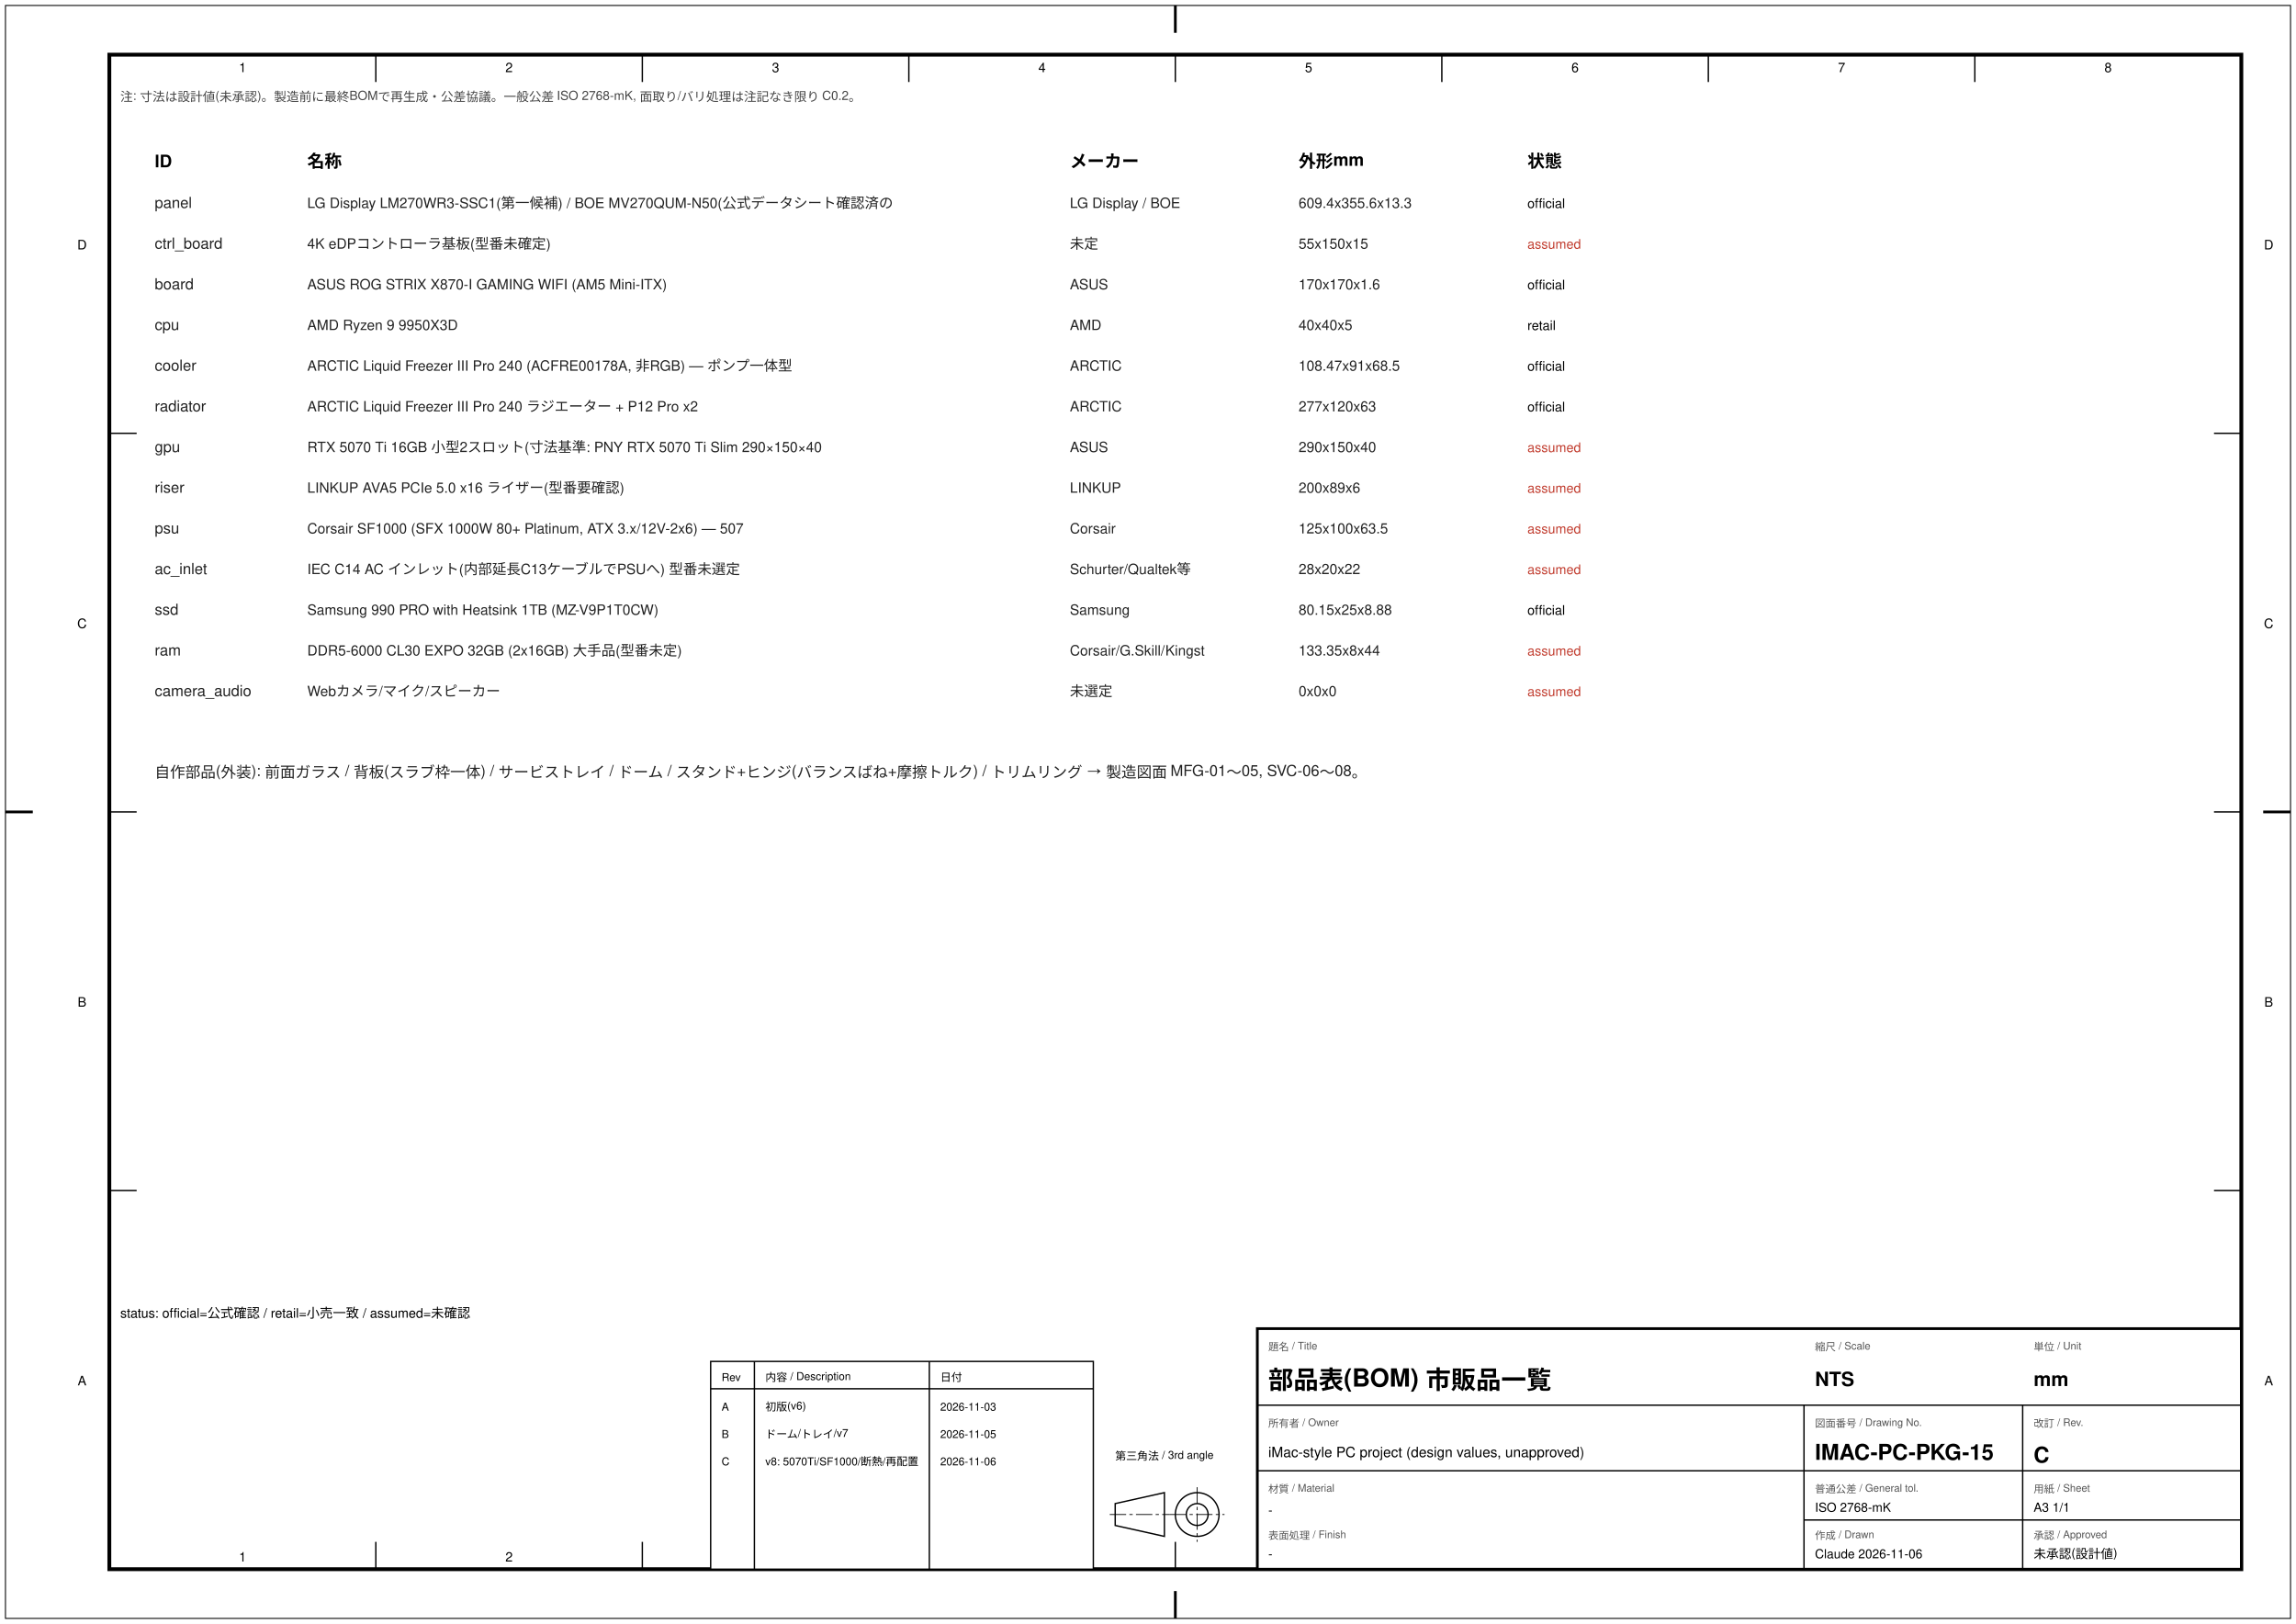
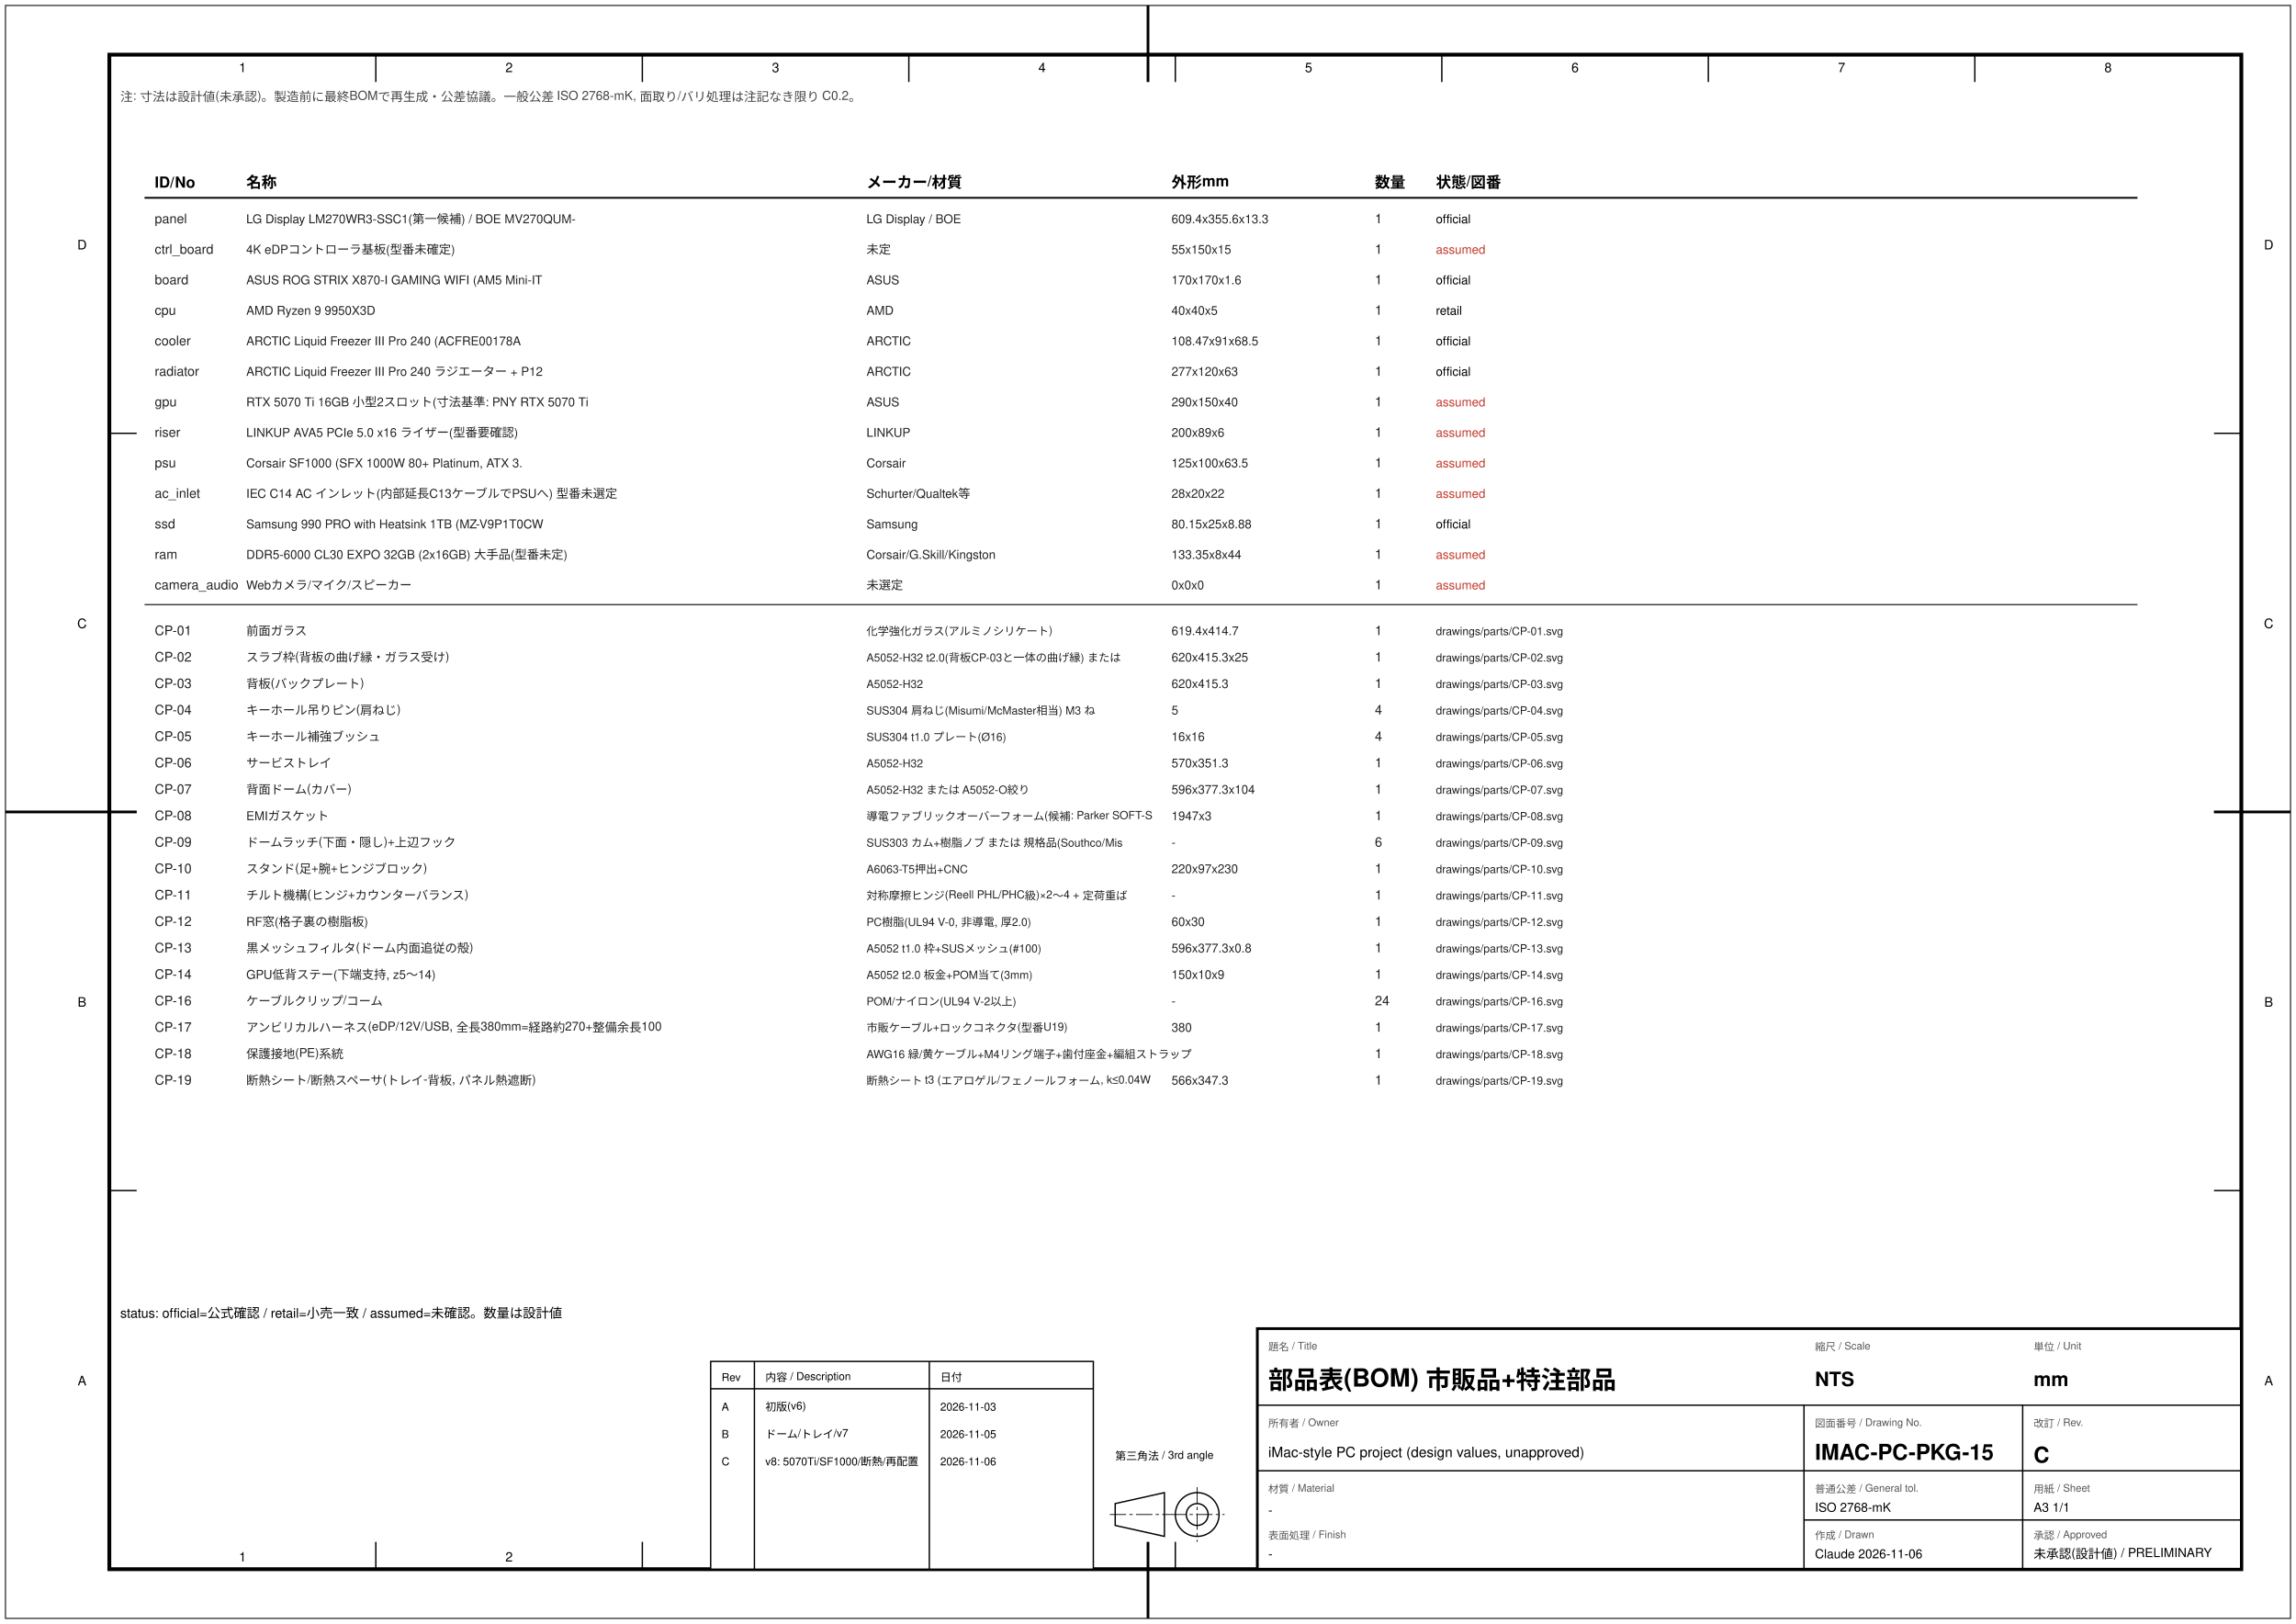
<svg xmlns="http://www.w3.org/2000/svg" viewBox="0 0 420 297" font-family="Helvetica,Arial,sans-serif">
  <defs>
    <marker id="ar" markerWidth="6" markerHeight="6" refX="5" refY="3" orient="auto">
      <path d="M0,0 L6,3 L0,6 z" fill="#222" />
    </marker>
    <marker id="ag" markerWidth="6" markerHeight="6" refX="5" refY="3" orient="auto">
      <path d="M0,0 L6,3 L0,6 z" fill="#1a7f37" />
    </marker>
  </defs>
  <rect width="100%" height="100%" fill="#fff" />
  <rect x="1" y="1" width="418" height="295" fill="none" stroke="#000" stroke-width=".18" />
  <rect x="20" y="10" width="390" height="277" fill="none" stroke="#000" stroke-width=".7" />
  <line x1="68.75" y1="10" x2="68.75" y2="15" stroke="#000" stroke-width="0.25" />
  <line x1="68.75" y1="287" x2="68.75" y2="282" stroke="#000" stroke-width="0.25" />
  <text x="44.38" y="13.20" font-size="2.4" text-anchor="middle" font-weight="normal" fill="#000">1</text>
  <text x="44.38" y="285.60" font-size="2.4" text-anchor="middle" font-weight="normal" fill="#000">1</text>
  <line x1="117.5" y1="10" x2="117.5" y2="15" stroke="#000" stroke-width="0.25" />
  <line x1="117.5" y1="287" x2="117.5" y2="282" stroke="#000" stroke-width="0.25" />
  <text x="93.12" y="13.20" font-size="2.4" text-anchor="middle" font-weight="normal" fill="#000">2</text>
  <text x="93.12" y="285.60" font-size="2.4" text-anchor="middle" font-weight="normal" fill="#000">2</text>
  <line x1="166.25" y1="10" x2="166.25" y2="15" stroke="#000" stroke-width="0.25" />
  <line x1="166.25" y1="287" x2="166.25" y2="282" stroke="#000" stroke-width="0.25" />
  <text x="141.88" y="13.20" font-size="2.4" text-anchor="middle" font-weight="normal" fill="#000">3</text>
  <text x="141.88" y="285.60" font-size="2.4" text-anchor="middle" font-weight="normal" fill="#000">3</text>
  <line x1="215.0" y1="10" x2="215.0" y2="15" stroke="#000" stroke-width="0.25" />
  <line x1="215.0" y1="287" x2="215.0" y2="282" stroke="#000" stroke-width="0.25" />
  <text x="190.62" y="13.20" font-size="2.4" text-anchor="middle" font-weight="normal" fill="#000">4</text>
  <text x="190.62" y="285.60" font-size="2.4" text-anchor="middle" font-weight="normal" fill="#000">4</text>
  <line x1="263.75" y1="10" x2="263.75" y2="15" stroke="#000" stroke-width="0.25" />
  <line x1="263.75" y1="287" x2="263.75" y2="282" stroke="#000" stroke-width="0.25" />
  <text x="239.38" y="13.20" font-size="2.4" text-anchor="middle" font-weight="normal" fill="#000">5</text>
  <text x="239.38" y="285.60" font-size="2.4" text-anchor="middle" font-weight="normal" fill="#000">5</text>
  <line x1="312.5" y1="10" x2="312.5" y2="15" stroke="#000" stroke-width="0.25" />
  <line x1="312.5" y1="287" x2="312.5" y2="282" stroke="#000" stroke-width="0.25" />
  <text x="288.12" y="13.20" font-size="2.4" text-anchor="middle" font-weight="normal" fill="#000">6</text>
  <text x="288.12" y="285.60" font-size="2.4" text-anchor="middle" font-weight="normal" fill="#000">6</text>
  <line x1="361.25" y1="10" x2="361.25" y2="15" stroke="#000" stroke-width="0.25" />
  <line x1="361.25" y1="287" x2="361.25" y2="282" stroke="#000" stroke-width="0.25" />
  <text x="336.88" y="13.20" font-size="2.4" text-anchor="middle" font-weight="normal" fill="#000">7</text>
  <text x="336.88" y="285.60" font-size="2.4" text-anchor="middle" font-weight="normal" fill="#000">7</text>
  <text x="385.62" y="13.20" font-size="2.4" text-anchor="middle" font-weight="normal" fill="#000">8</text>
  <text x="385.62" y="285.60" font-size="2.4" text-anchor="middle" font-weight="normal" fill="#000">8</text>
  <line x1="20" y1="79.25" x2="25" y2="79.25" stroke="#000" stroke-width="0.25" />
  <line x1="410" y1="79.25" x2="405" y2="79.25" stroke="#000" stroke-width="0.25" />
  <line x1="20" y1="148.5" x2="25" y2="148.5" stroke="#000" stroke-width="0.25" />
  <line x1="410" y1="148.5" x2="405" y2="148.5" stroke="#000" stroke-width="0.25" />
  <line x1="20" y1="217.75" x2="25" y2="217.75" stroke="#000" stroke-width="0.25" />
  <line x1="410" y1="217.75" x2="405" y2="217.75" stroke="#000" stroke-width="0.25" />
  <text x="15.00" y="45.62" font-size="2.4" text-anchor="middle" font-weight="normal" fill="#000">D</text>
  <text x="415.00" y="45.62" font-size="2.4" text-anchor="middle" font-weight="normal" fill="#000">D</text>
  <text x="15.00" y="114.88" font-size="2.4" text-anchor="middle" font-weight="normal" fill="#000">C</text>
  <text x="415.00" y="114.88" font-size="2.4" text-anchor="middle" font-weight="normal" fill="#000">C</text>
  <text x="15.00" y="184.12" font-size="2.4" text-anchor="middle" font-weight="normal" fill="#000">B</text>
  <text x="415.00" y="184.12" font-size="2.4" text-anchor="middle" font-weight="normal" fill="#000">B</text>
  <text x="15.00" y="253.38" font-size="2.4" text-anchor="middle" font-weight="normal" fill="#000">A</text>
  <text x="415.00" y="253.38" font-size="2.4" text-anchor="middle" font-weight="normal" fill="#000">A</text>
-   <line x1="1" y1="148.5" x2="6" y2="148.5" stroke="#000" stroke-width="0.5" />
-   <line x1="414" y1="148.5" x2="419" y2="148.5" stroke="#000" stroke-width="0.5" />
-   <line x1="215.0" y1="1" x2="215.0" y2="6" stroke="#000" stroke-width="0.5" />
-   <line x1="215.0" y1="291" x2="215.0" y2="296" stroke="#000" stroke-width="0.5" />
+   <line x1="1" y1="148.5" x2="25" y2="148.5" stroke="#000" stroke-width="0.5" />
+   <line x1="405" y1="148.5" x2="419" y2="148.5" stroke="#000" stroke-width="0.5" />
+   <line x1="210.0" y1="1" x2="210.0" y2="15" stroke="#000" stroke-width="0.5" />
+   <line x1="210.0" y1="282" x2="210.0" y2="296" stroke="#000" stroke-width="0.5" />
  <rect x="230" y="243" width="180" height="44" fill="#fff" stroke="#000" stroke-width=".5" />
  <line x1="230" y1="257" x2="410" y2="257" stroke="#000" stroke-width="0.25" />
  <line x1="230" y1="269" x2="410" y2="269" stroke="#000" stroke-width="0.25" />
  <line x1="330" y1="257" x2="330" y2="287" stroke="#000" stroke-width="0.25" />
  <line x1="370" y1="257" x2="370" y2="287" stroke="#000" stroke-width="0.25" />
  <line x1="330" y1="278" x2="410" y2="278" stroke="#000" stroke-width="0.25" />
  <text x="232.00" y="247.00" font-size="1.9" text-anchor="start" font-weight="normal" fill="#555">題名 / Title</text>
-   <text x="232.00" y="254.00" font-size="4.6" text-anchor="start" font-weight="bold" fill="#000">部品表(BOM) 市販品一覧</text>
+   <text x="232.00" y="254.00" font-size="4.6" text-anchor="start" font-weight="bold" fill="#000">部品表(BOM) 市販品+特注部品</text>
  <text x="232.00" y="261.00" font-size="1.9" text-anchor="start" font-weight="normal" fill="#555">所有者 / Owner</text>
  <text x="232.00" y="266.50" font-size="2.6" text-anchor="start" font-weight="normal" fill="#000">iMac-style PC project (design values, unapproved)</text>
  <text x="232.00" y="273.00" font-size="1.9" text-anchor="start" font-weight="normal" fill="#555">材質 / Material</text>
  <text x="232.00" y="277.00" font-size="2.3" text-anchor="start" font-weight="normal" fill="#000">-</text>
  <text x="232.00" y="281.50" font-size="1.9" text-anchor="start" font-weight="normal" fill="#555">表面処理 / Finish</text>
  <text x="232.00" y="285.00" font-size="2.3" text-anchor="start" font-weight="normal" fill="#000">-</text>
  <text x="332.00" y="261.00" font-size="1.9" text-anchor="start" font-weight="normal" fill="#555">図面番号 / Drawing No.</text>
  <text x="332.00" y="267.00" font-size="4.0" text-anchor="start" font-weight="bold" fill="#000">IMAC-PC-PKG-15</text>
  <text x="332.00" y="273.00" font-size="1.9" text-anchor="start" font-weight="normal" fill="#555">普通公差 / General tol.</text>
  <text x="332.00" y="276.50" font-size="2.3" text-anchor="start" font-weight="normal" fill="#000">ISO 2768-mK</text>
  <text x="372.00" y="261.00" font-size="1.9" text-anchor="start" font-weight="normal" fill="#555">改訂 / Rev.</text>
  <text x="372.00" y="267.50" font-size="4.0" text-anchor="start" font-weight="bold" fill="#000">C</text>
  <text x="372.00" y="273.00" font-size="1.9" text-anchor="start" font-weight="normal" fill="#555">用紙 / Sheet</text>
  <text x="372.00" y="276.50" font-size="2.3" text-anchor="start" font-weight="normal" fill="#000">A3  1/1</text>
  <text x="332.00" y="247.00" font-size="1.9" text-anchor="start" font-weight="normal" fill="#555">縮尺 / Scale</text>
  <text x="332.00" y="253.50" font-size="3.6" text-anchor="start" font-weight="bold" fill="#000">NTS</text>
  <text x="372.00" y="247.00" font-size="1.9" text-anchor="start" font-weight="normal" fill="#555">単位 / Unit</text>
  <text x="372.00" y="253.50" font-size="3.6" text-anchor="start" font-weight="bold" fill="#000">mm</text>
  <text x="332.00" y="281.50" font-size="1.9" text-anchor="start" font-weight="normal" fill="#555">作成 / Drawn</text>
  <text x="332.00" y="285.00" font-size="2.3" text-anchor="start" font-weight="normal" fill="#000">Claude 2026-11-06</text>
  <text x="372.00" y="281.50" font-size="1.9" text-anchor="start" font-weight="normal" fill="#555">承認 / Approved</text>
-   <text x="372.00" y="285.00" font-size="2.3" text-anchor="start" font-weight="normal" fill="#000">未承認(設計値)</text>
+   <text x="372.00" y="285.00" font-size="2.3" text-anchor="start" font-weight="normal" fill="#000">未承認(設計値) / PRELIMINARY</text>
  <g transform="translate(204,273)" stroke="#000" stroke-width=".25" fill="none">
    <path d="M0,2 L9,0 L9,8 L0,6 Z" />
    <line x1="-1" y1="4" x2="10" y2="4" stroke="#000" stroke-width="0.15" stroke-dasharray="3,0.6,0.6,0.6" />
    <circle cx="15" cy="4" r="4" />
    <circle cx="15" cy="4" r="2" />
    <line x1="10" y1="4" x2="20" y2="4" stroke="#000" stroke-width="0.15" stroke-dasharray="3,0.6,0.6,0.6" />
    <line x1="15" y1="-1" x2="15" y2="9" stroke="#000" stroke-width="0.15" stroke-dasharray="3,0.6,0.6,0.6" />
  </g>
  <text x="204.00" y="267.00" font-size="2.0" text-anchor="start" font-weight="normal" fill="#000">第三角法 / 3rd angle</text>
  <rect x="130" y="249" width="70" height="38" fill="#fff" stroke="#000" stroke-width=".25" />
  <line x1="130" y1="254" x2="200" y2="254" stroke="#000" stroke-width="0.25" />
  <line x1="138" y1="249" x2="138" y2="287" stroke="#000" stroke-width="0.25" />
  <line x1="170" y1="249" x2="170" y2="287" stroke="#000" stroke-width="0.25" />
  <text x="132.00" y="252.60" font-size="2.0" text-anchor="start" font-weight="normal" fill="#000">Rev</text>
  <text x="140.00" y="252.60" font-size="2.0" text-anchor="start" font-weight="normal" fill="#000">内容 / Description</text>
  <text x="172.00" y="252.60" font-size="2.0" text-anchor="start" font-weight="normal" fill="#000">日付</text>
  <text x="132.00" y="258.00" font-size="2.0" text-anchor="start" font-weight="normal" fill="#000">A</text>
  <text x="140.00" y="258.00" font-size="2.0" text-anchor="start" font-weight="normal" fill="#000">初版(v6)</text>
  <text x="172.00" y="258.00" font-size="2.0" text-anchor="start" font-weight="normal" fill="#000">2026-11-03</text>
  <text x="132.00" y="263.00" font-size="2.0" text-anchor="start" font-weight="normal" fill="#000">B</text>
  <text x="140.00" y="263.00" font-size="2.0" text-anchor="start" font-weight="normal" fill="#000">ドーム/トレイ/v7</text>
  <text x="172.00" y="263.00" font-size="2.0" text-anchor="start" font-weight="normal" fill="#000">2026-11-05</text>
  <text x="132.00" y="268.00" font-size="2.0" text-anchor="start" font-weight="normal" fill="#000">C</text>
  <text x="140.00" y="268.00" font-size="2.0" text-anchor="start" font-weight="normal" fill="#000">v8: 5070Ti/SF1000/断熱/再配置</text>
  <text x="172.00" y="268.00" font-size="2.0" text-anchor="start" font-weight="normal" fill="#000">2026-11-06</text>
-   <text x="22.00" y="241.00" font-size="2.4" text-anchor="start" font-weight="normal" fill="#000">status: official=公式確認 / retail=小売一致 / assumed=未確認</text>
+   <text x="22.00" y="241.00" font-size="2.4" text-anchor="start" font-weight="normal" fill="#000">status: official=公式確認 / retail=小売一致 / assumed=未確認。数量は設計値</text>
  <text x="22.00" y="18.50" font-size="2.3" text-anchor="start" font-weight="normal" fill="#444">注: 寸法は設計値(未承認)。製造前に最終BOMで再生成・公差協議。一般公差 ISO 2768-mK, 面取り/バリ処理は注記なき限り C0.2。</text>
  <g transform="translate(19,12) scale(0.93)">
-     <text x="10.0" y="20.0" font-size="3.4" text-anchor="start" fill="#000" font-weight="bold">ID</text>
-     <text x="40.0" y="20.0" font-size="3.4" text-anchor="start" fill="#000" font-weight="bold">名称</text>
-     <text x="190.0" y="20.0" font-size="3.4" text-anchor="start" fill="#000" font-weight="bold">メーカー</text>
-     <text x="235.0" y="20.0" font-size="3.4" text-anchor="start" fill="#000" font-weight="bold">外形mm</text>
-     <text x="280.0" y="20.0" font-size="3.4" text-anchor="start" fill="#000" font-weight="bold">状態</text>
-     <text x="10.0" y="28.0" font-size="3" text-anchor="start" fill="#222">panel</text>
-     <text x="40.0" y="28.0" font-size="2.8" text-anchor="start" fill="#222">LG Display LM270WR3-SSC1(第一候補) / BOE MV270QUM-N50(公式データシート確認済の</text>
-     <text x="190.0" y="28.0" font-size="2.8" text-anchor="start" fill="#222">LG Display / BOE</text>
-     <text x="235.0" y="28.0" font-size="2.8" text-anchor="start" fill="#222">609.4x355.6x13.3</text>
-     <text x="280.0" y="28.0" font-size="2.6" text-anchor="start" fill="#000">official</text>
-     <text x="10.0" y="36.0" font-size="3" text-anchor="start" fill="#222">ctrl_board</text>
-     <text x="40.0" y="36.0" font-size="2.8" text-anchor="start" fill="#222">4K eDPコントローラ基板(型番未確定)</text>
-     <text x="190.0" y="36.0" font-size="2.8" text-anchor="start" fill="#222">未定</text>
-     <text x="235.0" y="36.0" font-size="2.8" text-anchor="start" fill="#222">55x150x15</text>
-     <text x="280.0" y="36.0" font-size="2.6" text-anchor="start" fill="#c0392b">assumed</text>
-     <text x="10.0" y="44.0" font-size="3" text-anchor="start" fill="#222">board</text>
-     <text x="40.0" y="44.0" font-size="2.8" text-anchor="start" fill="#222">ASUS ROG STRIX X870-I GAMING WIFI (AM5 Mini-ITX)</text>
-     <text x="190.0" y="44.0" font-size="2.8" text-anchor="start" fill="#222">ASUS</text>
-     <text x="235.0" y="44.0" font-size="2.8" text-anchor="start" fill="#222">170x170x1.6</text>
-     <text x="280.0" y="44.0" font-size="2.6" text-anchor="start" fill="#000">official</text>
-     <text x="10.0" y="52.0" font-size="3" text-anchor="start" fill="#222">cpu</text>
-     <text x="40.0" y="52.0" font-size="2.8" text-anchor="start" fill="#222">AMD Ryzen 9 9950X3D</text>
-     <text x="190.0" y="52.0" font-size="2.8" text-anchor="start" fill="#222">AMD</text>
-     <text x="235.0" y="52.0" font-size="2.8" text-anchor="start" fill="#222">40x40x5</text>
-     <text x="280.0" y="52.0" font-size="2.6" text-anchor="start" fill="#000">retail</text>
-     <text x="10.0" y="60.0" font-size="3" text-anchor="start" fill="#222">cooler</text>
-     <text x="40.0" y="60.0" font-size="2.8" text-anchor="start" fill="#222">ARCTIC Liquid Freezer III Pro 240 (ACFRE00178A, 非RGB) — ポンプ一体型</text>
-     <text x="190.0" y="60.0" font-size="2.8" text-anchor="start" fill="#222">ARCTIC</text>
-     <text x="235.0" y="60.0" font-size="2.8" text-anchor="start" fill="#222">108.47x91x68.5</text>
-     <text x="280.0" y="60.0" font-size="2.6" text-anchor="start" fill="#000">official</text>
-     <text x="10.0" y="68.0" font-size="3" text-anchor="start" fill="#222">radiator</text>
-     <text x="40.0" y="68.0" font-size="2.8" text-anchor="start" fill="#222">ARCTIC Liquid Freezer III Pro 240 ラジエーター + P12 Pro x2</text>
-     <text x="190.0" y="68.0" font-size="2.8" text-anchor="start" fill="#222">ARCTIC</text>
-     <text x="235.0" y="68.0" font-size="2.8" text-anchor="start" fill="#222">277x120x63</text>
-     <text x="280.0" y="68.0" font-size="2.6" text-anchor="start" fill="#000">official</text>
-     <text x="10.0" y="76.0" font-size="3" text-anchor="start" fill="#222">gpu</text>
-     <text x="40.0" y="76.0" font-size="2.8" text-anchor="start" fill="#222">RTX 5070 Ti 16GB 小型2スロット(寸法基準: PNY RTX 5070 Ti Slim 290×150×40</text>
-     <text x="190.0" y="76.0" font-size="2.8" text-anchor="start" fill="#222">ASUS</text>
-     <text x="235.0" y="76.0" font-size="2.8" text-anchor="start" fill="#222">290x150x40</text>
-     <text x="280.0" y="76.0" font-size="2.6" text-anchor="start" fill="#c0392b">assumed</text>
-     <text x="10.0" y="84.0" font-size="3" text-anchor="start" fill="#222">riser</text>
-     <text x="40.0" y="84.0" font-size="2.8" text-anchor="start" fill="#222">LINKUP AVA5 PCIe 5.0 x16 ライザー(型番要確認)</text>
-     <text x="190.0" y="84.0" font-size="2.8" text-anchor="start" fill="#222">LINKUP</text>
-     <text x="235.0" y="84.0" font-size="2.8" text-anchor="start" fill="#222">200x89x6</text>
-     <text x="280.0" y="84.0" font-size="2.6" text-anchor="start" fill="#c0392b">assumed</text>
-     <text x="10.0" y="92.0" font-size="3" text-anchor="start" fill="#222">psu</text>
-     <text x="40.0" y="92.0" font-size="2.8" text-anchor="start" fill="#222">Corsair SF1000 (SFX 1000W 80+ Platinum, ATX 3.x/12V-2x6) — 507</text>
-     <text x="190.0" y="92.0" font-size="2.8" text-anchor="start" fill="#222">Corsair</text>
-     <text x="235.0" y="92.0" font-size="2.8" text-anchor="start" fill="#222">125x100x63.5</text>
-     <text x="280.0" y="92.0" font-size="2.6" text-anchor="start" fill="#c0392b">assumed</text>
-     <text x="10.0" y="100.0" font-size="3" text-anchor="start" fill="#222">ac_inlet</text>
-     <text x="40.0" y="100.0" font-size="2.8" text-anchor="start" fill="#222">IEC C14 AC インレット(内部延長C13ケーブルでPSUへ) 型番未選定</text>
-     <text x="190.0" y="100.0" font-size="2.8" text-anchor="start" fill="#222">Schurter/Qualtek等</text>
-     <text x="235.0" y="100.0" font-size="2.8" text-anchor="start" fill="#222">28x20x22</text>
-     <text x="280.0" y="100.0" font-size="2.6" text-anchor="start" fill="#c0392b">assumed</text>
-     <text x="10.0" y="108.0" font-size="3" text-anchor="start" fill="#222">ssd</text>
-     <text x="40.0" y="108.0" font-size="2.8" text-anchor="start" fill="#222">Samsung 990 PRO with Heatsink 1TB (MZ-V9P1T0CW)</text>
-     <text x="190.0" y="108.0" font-size="2.8" text-anchor="start" fill="#222">Samsung</text>
-     <text x="235.0" y="108.0" font-size="2.8" text-anchor="start" fill="#222">80.15x25x8.88</text>
-     <text x="280.0" y="108.0" font-size="2.6" text-anchor="start" fill="#000">official</text>
-     <text x="10.0" y="116.0" font-size="3" text-anchor="start" fill="#222">ram</text>
-     <text x="40.0" y="116.0" font-size="2.8" text-anchor="start" fill="#222">DDR5-6000 CL30 EXPO 32GB (2x16GB) 大手品(型番未定)</text>
-     <text x="190.0" y="116.0" font-size="2.8" text-anchor="start" fill="#222">Corsair/G.Skill/Kingst</text>
-     <text x="235.0" y="116.0" font-size="2.8" text-anchor="start" fill="#222">133.35x8x44</text>
-     <text x="280.0" y="116.0" font-size="2.6" text-anchor="start" fill="#c0392b">assumed</text>
-     <text x="10.0" y="124.0" font-size="3" text-anchor="start" fill="#222">camera_audio</text>
-     <text x="40.0" y="124.0" font-size="2.8" text-anchor="start" fill="#222">Webカメラ/マイク/スピーカー</text>
-     <text x="190.0" y="124.0" font-size="2.8" text-anchor="start" fill="#222">未選定</text>
-     <text x="235.0" y="124.0" font-size="2.8" text-anchor="start" fill="#222">0x0x0</text>
-     <text x="280.0" y="124.0" font-size="2.6" text-anchor="start" fill="#c0392b">assumed</text>
-     <text x="10.0" y="140.0" font-size="3" text-anchor="start" fill="#222">自作部品(外装): 前面ガラス / 背板(スラブ枠一体) / サービストレイ / ドーム / スタンド+ヒンジ(バランスばね+摩擦トルク) / トリムリング → 製造図面 MFG-01〜05, SVC-06〜08。</text>
+     <text x="10.0" y="24.0" font-size="3.0" text-anchor="start" fill="#000" font-weight="bold">ID/No</text>
+     <text x="28.0" y="24.0" font-size="3.0" text-anchor="start" fill="#000" font-weight="bold">名称</text>
+     <text x="150.0" y="24.0" font-size="3.0" text-anchor="start" fill="#000" font-weight="bold">メーカー/材質</text>
+     <text x="210.0" y="24.0" font-size="3.0" text-anchor="start" fill="#000" font-weight="bold">外形mm</text>
+     <text x="250.0" y="24.0" font-size="3.0" text-anchor="start" fill="#000" font-weight="bold">数量</text>
+     <text x="262.0" y="24.0" font-size="3.0" text-anchor="start" fill="#000" font-weight="bold">状態/図番</text>
+     <line x1="8.00" y1="26.00" x2="400.00" y2="26.00" stroke="#000" stroke-width="0.35" />
+     <text x="10.0" y="31.0" font-size="2.6" text-anchor="start" fill="#222">panel</text>
+     <text x="28.0" y="31.0" font-size="2.4" text-anchor="start" fill="#222">LG Display LM270WR3-SSC1(第一候補) / BOE MV270QUM-</text>
+     <text x="150.0" y="31.0" font-size="2.4" text-anchor="start" fill="#222">LG Display / BOE</text>
+     <text x="210.0" y="31.0" font-size="2.4" text-anchor="start" fill="#222">609.4x355.6x13.3</text>
+     <text x="250.0" y="31.0" font-size="2.6" text-anchor="start" fill="#222">1</text>
+     <text x="262.0" y="31.0" font-size="2.4" text-anchor="start" fill="#000">official</text>
+     <text x="10.0" y="37.0" font-size="2.6" text-anchor="start" fill="#222">ctrl_board</text>
+     <text x="28.0" y="37.0" font-size="2.4" text-anchor="start" fill="#222">4K eDPコントローラ基板(型番未確定)</text>
+     <text x="150.0" y="37.0" font-size="2.4" text-anchor="start" fill="#222">未定</text>
+     <text x="210.0" y="37.0" font-size="2.4" text-anchor="start" fill="#222">55x150x15</text>
+     <text x="250.0" y="37.0" font-size="2.6" text-anchor="start" fill="#222">1</text>
+     <text x="262.0" y="37.0" font-size="2.4" text-anchor="start" fill="#c0392b">assumed</text>
+     <text x="10.0" y="43.0" font-size="2.6" text-anchor="start" fill="#222">board</text>
+     <text x="28.0" y="43.0" font-size="2.4" text-anchor="start" fill="#222">ASUS ROG STRIX X870-I GAMING WIFI (AM5 Mini-IT</text>
+     <text x="150.0" y="43.0" font-size="2.4" text-anchor="start" fill="#222">ASUS</text>
+     <text x="210.0" y="43.0" font-size="2.4" text-anchor="start" fill="#222">170x170x1.6</text>
+     <text x="250.0" y="43.0" font-size="2.6" text-anchor="start" fill="#222">1</text>
+     <text x="262.0" y="43.0" font-size="2.4" text-anchor="start" fill="#000">official</text>
+     <text x="10.0" y="49.0" font-size="2.6" text-anchor="start" fill="#222">cpu</text>
+     <text x="28.0" y="49.0" font-size="2.4" text-anchor="start" fill="#222">AMD Ryzen 9 9950X3D</text>
+     <text x="150.0" y="49.0" font-size="2.4" text-anchor="start" fill="#222">AMD</text>
+     <text x="210.0" y="49.0" font-size="2.4" text-anchor="start" fill="#222">40x40x5</text>
+     <text x="250.0" y="49.0" font-size="2.6" text-anchor="start" fill="#222">1</text>
+     <text x="262.0" y="49.0" font-size="2.4" text-anchor="start" fill="#000">retail</text>
+     <text x="10.0" y="55.0" font-size="2.6" text-anchor="start" fill="#222">cooler</text>
+     <text x="28.0" y="55.0" font-size="2.4" text-anchor="start" fill="#222">ARCTIC Liquid Freezer III Pro 240 (ACFRE00178A</text>
+     <text x="150.0" y="55.0" font-size="2.4" text-anchor="start" fill="#222">ARCTIC</text>
+     <text x="210.0" y="55.0" font-size="2.4" text-anchor="start" fill="#222">108.47x91x68.5</text>
+     <text x="250.0" y="55.0" font-size="2.6" text-anchor="start" fill="#222">1</text>
+     <text x="262.0" y="55.0" font-size="2.4" text-anchor="start" fill="#000">official</text>
+     <text x="10.0" y="61.0" font-size="2.6" text-anchor="start" fill="#222">radiator</text>
+     <text x="28.0" y="61.0" font-size="2.4" text-anchor="start" fill="#222">ARCTIC Liquid Freezer III Pro 240 ラジエーター + P12</text>
+     <text x="150.0" y="61.0" font-size="2.4" text-anchor="start" fill="#222">ARCTIC</text>
+     <text x="210.0" y="61.0" font-size="2.4" text-anchor="start" fill="#222">277x120x63</text>
+     <text x="250.0" y="61.0" font-size="2.6" text-anchor="start" fill="#222">1</text>
+     <text x="262.0" y="61.0" font-size="2.4" text-anchor="start" fill="#000">official</text>
+     <text x="10.0" y="67.0" font-size="2.6" text-anchor="start" fill="#222">gpu</text>
+     <text x="28.0" y="67.0" font-size="2.4" text-anchor="start" fill="#222">RTX 5070 Ti 16GB 小型2スロット(寸法基準: PNY RTX 5070 Ti</text>
+     <text x="150.0" y="67.0" font-size="2.4" text-anchor="start" fill="#222">ASUS</text>
+     <text x="210.0" y="67.0" font-size="2.4" text-anchor="start" fill="#222">290x150x40</text>
+     <text x="250.0" y="67.0" font-size="2.6" text-anchor="start" fill="#222">1</text>
+     <text x="262.0" y="67.0" font-size="2.4" text-anchor="start" fill="#c0392b">assumed</text>
+     <text x="10.0" y="73.0" font-size="2.6" text-anchor="start" fill="#222">riser</text>
+     <text x="28.0" y="73.0" font-size="2.4" text-anchor="start" fill="#222">LINKUP AVA5 PCIe 5.0 x16 ライザー(型番要確認)</text>
+     <text x="150.0" y="73.0" font-size="2.4" text-anchor="start" fill="#222">LINKUP</text>
+     <text x="210.0" y="73.0" font-size="2.4" text-anchor="start" fill="#222">200x89x6</text>
+     <text x="250.0" y="73.0" font-size="2.6" text-anchor="start" fill="#222">1</text>
+     <text x="262.0" y="73.0" font-size="2.4" text-anchor="start" fill="#c0392b">assumed</text>
+     <text x="10.0" y="79.0" font-size="2.6" text-anchor="start" fill="#222">psu</text>
+     <text x="28.0" y="79.0" font-size="2.4" text-anchor="start" fill="#222">Corsair SF1000 (SFX 1000W 80+ Platinum, ATX 3.</text>
+     <text x="150.0" y="79.0" font-size="2.4" text-anchor="start" fill="#222">Corsair</text>
+     <text x="210.0" y="79.0" font-size="2.4" text-anchor="start" fill="#222">125x100x63.5</text>
+     <text x="250.0" y="79.0" font-size="2.6" text-anchor="start" fill="#222">1</text>
+     <text x="262.0" y="79.0" font-size="2.4" text-anchor="start" fill="#c0392b">assumed</text>
+     <text x="10.0" y="85.0" font-size="2.6" text-anchor="start" fill="#222">ac_inlet</text>
+     <text x="28.0" y="85.0" font-size="2.4" text-anchor="start" fill="#222">IEC C14 AC インレット(内部延長C13ケーブルでPSUへ) 型番未選定</text>
+     <text x="150.0" y="85.0" font-size="2.4" text-anchor="start" fill="#222">Schurter/Qualtek等</text>
+     <text x="210.0" y="85.0" font-size="2.4" text-anchor="start" fill="#222">28x20x22</text>
+     <text x="250.0" y="85.0" font-size="2.6" text-anchor="start" fill="#222">1</text>
+     <text x="262.0" y="85.0" font-size="2.4" text-anchor="start" fill="#c0392b">assumed</text>
+     <text x="10.0" y="91.0" font-size="2.6" text-anchor="start" fill="#222">ssd</text>
+     <text x="28.0" y="91.0" font-size="2.4" text-anchor="start" fill="#222">Samsung 990 PRO with Heatsink 1TB (MZ-V9P1T0CW</text>
+     <text x="150.0" y="91.0" font-size="2.4" text-anchor="start" fill="#222">Samsung</text>
+     <text x="210.0" y="91.0" font-size="2.4" text-anchor="start" fill="#222">80.15x25x8.88</text>
+     <text x="250.0" y="91.0" font-size="2.6" text-anchor="start" fill="#222">1</text>
+     <text x="262.0" y="91.0" font-size="2.4" text-anchor="start" fill="#000">official</text>
+     <text x="10.0" y="97.0" font-size="2.6" text-anchor="start" fill="#222">ram</text>
+     <text x="28.0" y="97.0" font-size="2.4" text-anchor="start" fill="#222">DDR5-6000 CL30 EXPO 32GB (2x16GB) 大手品(型番未定)</text>
+     <text x="150.0" y="97.0" font-size="2.4" text-anchor="start" fill="#222">Corsair/G.Skill/Kingston</text>
+     <text x="210.0" y="97.0" font-size="2.4" text-anchor="start" fill="#222">133.35x8x44</text>
+     <text x="250.0" y="97.0" font-size="2.6" text-anchor="start" fill="#222">1</text>
+     <text x="262.0" y="97.0" font-size="2.4" text-anchor="start" fill="#c0392b">assumed</text>
+     <text x="10.0" y="103.0" font-size="2.6" text-anchor="start" fill="#222">camera_audio</text>
+     <text x="28.0" y="103.0" font-size="2.4" text-anchor="start" fill="#222">Webカメラ/マイク/スピーカー</text>
+     <text x="150.0" y="103.0" font-size="2.4" text-anchor="start" fill="#222">未選定</text>
+     <text x="210.0" y="103.0" font-size="2.4" text-anchor="start" fill="#222">0x0x0</text>
+     <text x="250.0" y="103.0" font-size="2.6" text-anchor="start" fill="#222">1</text>
+     <text x="262.0" y="103.0" font-size="2.4" text-anchor="start" fill="#c0392b">assumed</text>
+     <line x1="8.00" y1="106.00" x2="400.00" y2="106.00" stroke="#000" stroke-width="0.2" />
+     <text x="10.0" y="112.0" font-size="2.6" text-anchor="start" fill="#222">CP-01</text>
+     <text x="28.0" y="112.0" font-size="2.4" text-anchor="start" fill="#222">前面ガラス</text>
+     <text x="150.0" y="112.0" font-size="2.2" text-anchor="start" fill="#222">化学強化ガラス(アルミノシリケート)</text>
+     <text x="210.0" y="112.0" font-size="2.4" text-anchor="start" fill="#222">619.4x414.7</text>
+     <text x="250.0" y="112.0" font-size="2.6" text-anchor="start" fill="#222">1</text>
+     <text x="262.0" y="112.0" font-size="2.2" text-anchor="start" fill="#222">drawings/parts/CP-01.svg</text>
+     <text x="10.0" y="117.2" font-size="2.6" text-anchor="start" fill="#222">CP-02</text>
+     <text x="28.0" y="117.2" font-size="2.4" text-anchor="start" fill="#222">スラブ枠(背板の曲げ縁・ガラス受け)</text>
+     <text x="150.0" y="117.2" font-size="2.2" text-anchor="start" fill="#222">A5052-H32 t2.0(背板CP-03と一体の曲げ縁) または</text>
+     <text x="210.0" y="117.2" font-size="2.4" text-anchor="start" fill="#222">620x415.3x25</text>
+     <text x="250.0" y="117.2" font-size="2.6" text-anchor="start" fill="#222">1</text>
+     <text x="262.0" y="117.2" font-size="2.2" text-anchor="start" fill="#222">drawings/parts/CP-02.svg</text>
+     <text x="10.0" y="122.4" font-size="2.6" text-anchor="start" fill="#222">CP-03</text>
+     <text x="28.0" y="122.4" font-size="2.4" text-anchor="start" fill="#222">背板(バックプレート)</text>
+     <text x="150.0" y="122.4" font-size="2.2" text-anchor="start" fill="#222">A5052-H32</text>
+     <text x="210.0" y="122.4" font-size="2.4" text-anchor="start" fill="#222">620x415.3</text>
+     <text x="250.0" y="122.4" font-size="2.6" text-anchor="start" fill="#222">1</text>
+     <text x="262.0" y="122.4" font-size="2.2" text-anchor="start" fill="#222">drawings/parts/CP-03.svg</text>
+     <text x="10.0" y="127.6" font-size="2.6" text-anchor="start" fill="#222">CP-04</text>
+     <text x="28.0" y="127.6" font-size="2.4" text-anchor="start" fill="#222">キーホール吊りピン(肩ねじ)</text>
+     <text x="150.0" y="127.6" font-size="2.2" text-anchor="start" fill="#222">SUS304 肩ねじ(Misumi/McMaster相当) M3 ね</text>
+     <text x="210.0" y="127.6" font-size="2.4" text-anchor="start" fill="#222">5</text>
+     <text x="250.0" y="127.6" font-size="2.6" text-anchor="start" fill="#222">4</text>
+     <text x="262.0" y="127.6" font-size="2.2" text-anchor="start" fill="#222">drawings/parts/CP-04.svg</text>
+     <text x="10.0" y="132.8" font-size="2.6" text-anchor="start" fill="#222">CP-05</text>
+     <text x="28.0" y="132.8" font-size="2.4" text-anchor="start" fill="#222">キーホール補強ブッシュ</text>
+     <text x="150.0" y="132.8" font-size="2.2" text-anchor="start" fill="#222">SUS304 t1.0 プレート(Ø16)</text>
+     <text x="210.0" y="132.8" font-size="2.4" text-anchor="start" fill="#222">16x16</text>
+     <text x="250.0" y="132.8" font-size="2.6" text-anchor="start" fill="#222">4</text>
+     <text x="262.0" y="132.8" font-size="2.2" text-anchor="start" fill="#222">drawings/parts/CP-05.svg</text>
+     <text x="10.0" y="138.0" font-size="2.6" text-anchor="start" fill="#222">CP-06</text>
+     <text x="28.0" y="138.0" font-size="2.4" text-anchor="start" fill="#222">サービストレイ</text>
+     <text x="150.0" y="138.0" font-size="2.2" text-anchor="start" fill="#222">A5052-H32</text>
+     <text x="210.0" y="138.0" font-size="2.4" text-anchor="start" fill="#222">570x351.3</text>
+     <text x="250.0" y="138.0" font-size="2.6" text-anchor="start" fill="#222">1</text>
+     <text x="262.0" y="138.0" font-size="2.2" text-anchor="start" fill="#222">drawings/parts/CP-06.svg</text>
+     <text x="10.0" y="143.2" font-size="2.6" text-anchor="start" fill="#222">CP-07</text>
+     <text x="28.0" y="143.2" font-size="2.4" text-anchor="start" fill="#222">背面ドーム(カバー)</text>
+     <text x="150.0" y="143.2" font-size="2.2" text-anchor="start" fill="#222">A5052-H32 または A5052-O絞り</text>
+     <text x="210.0" y="143.2" font-size="2.4" text-anchor="start" fill="#222">596x377.3x104</text>
+     <text x="250.0" y="143.2" font-size="2.6" text-anchor="start" fill="#222">1</text>
+     <text x="262.0" y="143.2" font-size="2.2" text-anchor="start" fill="#222">drawings/parts/CP-07.svg</text>
+     <text x="10.0" y="148.4" font-size="2.6" text-anchor="start" fill="#222">CP-08</text>
+     <text x="28.0" y="148.4" font-size="2.4" text-anchor="start" fill="#222">EMIガスケット</text>
+     <text x="150.0" y="148.4" font-size="2.2" text-anchor="start" fill="#222">導電ファブリックオーバーフォーム(候補: Parker SOFT-S</text>
+     <text x="210.0" y="148.4" font-size="2.4" text-anchor="start" fill="#222">1947x3</text>
+     <text x="250.0" y="148.4" font-size="2.6" text-anchor="start" fill="#222">1</text>
+     <text x="262.0" y="148.4" font-size="2.2" text-anchor="start" fill="#222">drawings/parts/CP-08.svg</text>
+     <text x="10.0" y="153.6" font-size="2.6" text-anchor="start" fill="#222">CP-09</text>
+     <text x="28.0" y="153.6" font-size="2.4" text-anchor="start" fill="#222">ドームラッチ(下面・隠し)+上辺フック</text>
+     <text x="150.0" y="153.6" font-size="2.2" text-anchor="start" fill="#222">SUS303 カム+樹脂ノブ または 規格品(Southco/Mis</text>
+     <text x="210.0" y="153.6" font-size="2.4" text-anchor="start" fill="#222">-</text>
+     <text x="250.0" y="153.6" font-size="2.6" text-anchor="start" fill="#222">6</text>
+     <text x="262.0" y="153.6" font-size="2.2" text-anchor="start" fill="#222">drawings/parts/CP-09.svg</text>
+     <text x="10.0" y="158.8" font-size="2.6" text-anchor="start" fill="#222">CP-10</text>
+     <text x="28.0" y="158.8" font-size="2.4" text-anchor="start" fill="#222">スタンド(足+腕+ヒンジブロック)</text>
+     <text x="150.0" y="158.8" font-size="2.2" text-anchor="start" fill="#222">A6063-T5押出+CNC</text>
+     <text x="210.0" y="158.8" font-size="2.4" text-anchor="start" fill="#222">220x97x230</text>
+     <text x="250.0" y="158.8" font-size="2.6" text-anchor="start" fill="#222">1</text>
+     <text x="262.0" y="158.8" font-size="2.2" text-anchor="start" fill="#222">drawings/parts/CP-10.svg</text>
+     <text x="10.0" y="164.0" font-size="2.6" text-anchor="start" fill="#222">CP-11</text>
+     <text x="28.0" y="164.0" font-size="2.4" text-anchor="start" fill="#222">チルト機構(ヒンジ+カウンターバランス)</text>
+     <text x="150.0" y="164.0" font-size="2.2" text-anchor="start" fill="#222">対称摩擦ヒンジ(Reell PHL/PHC級)×2〜4 + 定荷重ば</text>
+     <text x="210.0" y="164.0" font-size="2.4" text-anchor="start" fill="#222">-</text>
+     <text x="250.0" y="164.0" font-size="2.6" text-anchor="start" fill="#222">1</text>
+     <text x="262.0" y="164.0" font-size="2.2" text-anchor="start" fill="#222">drawings/parts/CP-11.svg</text>
+     <text x="10.0" y="169.2" font-size="2.6" text-anchor="start" fill="#222">CP-12</text>
+     <text x="28.0" y="169.2" font-size="2.4" text-anchor="start" fill="#222">RF窓(格子裏の樹脂板)</text>
+     <text x="150.0" y="169.2" font-size="2.2" text-anchor="start" fill="#222">PC樹脂(UL94 V-0, 非導電, 厚2.0)</text>
+     <text x="210.0" y="169.2" font-size="2.4" text-anchor="start" fill="#222">60x30</text>
+     <text x="250.0" y="169.2" font-size="2.6" text-anchor="start" fill="#222">1</text>
+     <text x="262.0" y="169.2" font-size="2.2" text-anchor="start" fill="#222">drawings/parts/CP-12.svg</text>
+     <text x="10.0" y="174.4" font-size="2.6" text-anchor="start" fill="#222">CP-13</text>
+     <text x="28.0" y="174.4" font-size="2.4" text-anchor="start" fill="#222">黒メッシュフィルタ(ドーム内面追従の殻)</text>
+     <text x="150.0" y="174.4" font-size="2.2" text-anchor="start" fill="#222">A5052 t1.0 枠+SUSメッシュ(#100)</text>
+     <text x="210.0" y="174.4" font-size="2.4" text-anchor="start" fill="#222">596x377.3x0.8</text>
+     <text x="250.0" y="174.4" font-size="2.6" text-anchor="start" fill="#222">1</text>
+     <text x="262.0" y="174.4" font-size="2.2" text-anchor="start" fill="#222">drawings/parts/CP-13.svg</text>
+     <text x="10.0" y="179.6" font-size="2.6" text-anchor="start" fill="#222">CP-14</text>
+     <text x="28.0" y="179.6" font-size="2.4" text-anchor="start" fill="#222">GPU低背ステー(下端支持, z5〜14)</text>
+     <text x="150.0" y="179.6" font-size="2.2" text-anchor="start" fill="#222">A5052 t2.0 板金+POM当て(3mm)</text>
+     <text x="210.0" y="179.6" font-size="2.4" text-anchor="start" fill="#222">150x10x9</text>
+     <text x="250.0" y="179.6" font-size="2.6" text-anchor="start" fill="#222">1</text>
+     <text x="262.0" y="179.6" font-size="2.2" text-anchor="start" fill="#222">drawings/parts/CP-14.svg</text>
+     <text x="10.0" y="184.8" font-size="2.6" text-anchor="start" fill="#222">CP-16</text>
+     <text x="28.0" y="184.8" font-size="2.4" text-anchor="start" fill="#222">ケーブルクリップ/コーム</text>
+     <text x="150.0" y="184.8" font-size="2.2" text-anchor="start" fill="#222">POM/ナイロン(UL94 V-2以上)</text>
+     <text x="210.0" y="184.8" font-size="2.4" text-anchor="start" fill="#222">-</text>
+     <text x="250.0" y="184.8" font-size="2.6" text-anchor="start" fill="#222">24</text>
+     <text x="262.0" y="184.8" font-size="2.2" text-anchor="start" fill="#222">drawings/parts/CP-16.svg</text>
+     <text x="10.0" y="190.0" font-size="2.6" text-anchor="start" fill="#222">CP-17</text>
+     <text x="28.0" y="190.0" font-size="2.4" text-anchor="start" fill="#222">アンビリカルハーネス(eDP/12V/USB, 全長380mm=経路約270+整備余長100</text>
+     <text x="150.0" y="190.0" font-size="2.2" text-anchor="start" fill="#222">市販ケーブル+ロックコネクタ(型番U19)</text>
+     <text x="210.0" y="190.0" font-size="2.4" text-anchor="start" fill="#222">380</text>
+     <text x="250.0" y="190.0" font-size="2.6" text-anchor="start" fill="#222">1</text>
+     <text x="262.0" y="190.0" font-size="2.2" text-anchor="start" fill="#222">drawings/parts/CP-17.svg</text>
+     <text x="10.0" y="195.2" font-size="2.6" text-anchor="start" fill="#222">CP-18</text>
+     <text x="28.0" y="195.2" font-size="2.4" text-anchor="start" fill="#222">保護接地(PE)系統</text>
+     <text x="150.0" y="195.2" font-size="2.2" text-anchor="start" fill="#222">AWG16 緑/黄ケーブル+M4リング端子+歯付座金+編組ストラップ</text>
+     <text x="210.0" y="195.2" font-size="2.4" text-anchor="start" fill="#222">-</text>
+     <text x="250.0" y="195.2" font-size="2.6" text-anchor="start" fill="#222">1</text>
+     <text x="262.0" y="195.2" font-size="2.2" text-anchor="start" fill="#222">drawings/parts/CP-18.svg</text>
+     <text x="10.0" y="200.4" font-size="2.6" text-anchor="start" fill="#222">CP-19</text>
+     <text x="28.0" y="200.4" font-size="2.4" text-anchor="start" fill="#222">断熱シート/断熱スペーサ(トレイ-背板, パネル熱遮断)</text>
+     <text x="150.0" y="200.4" font-size="2.2" text-anchor="start" fill="#222">断熱シート t3 (エアロゲル/フェノールフォーム, k≤0.04W</text>
+     <text x="210.0" y="200.4" font-size="2.4" text-anchor="start" fill="#222">566x347.3</text>
+     <text x="250.0" y="200.4" font-size="2.6" text-anchor="start" fill="#222">1</text>
+     <text x="262.0" y="200.4" font-size="2.2" text-anchor="start" fill="#222">drawings/parts/CP-19.svg</text>
  </g>
</svg>
